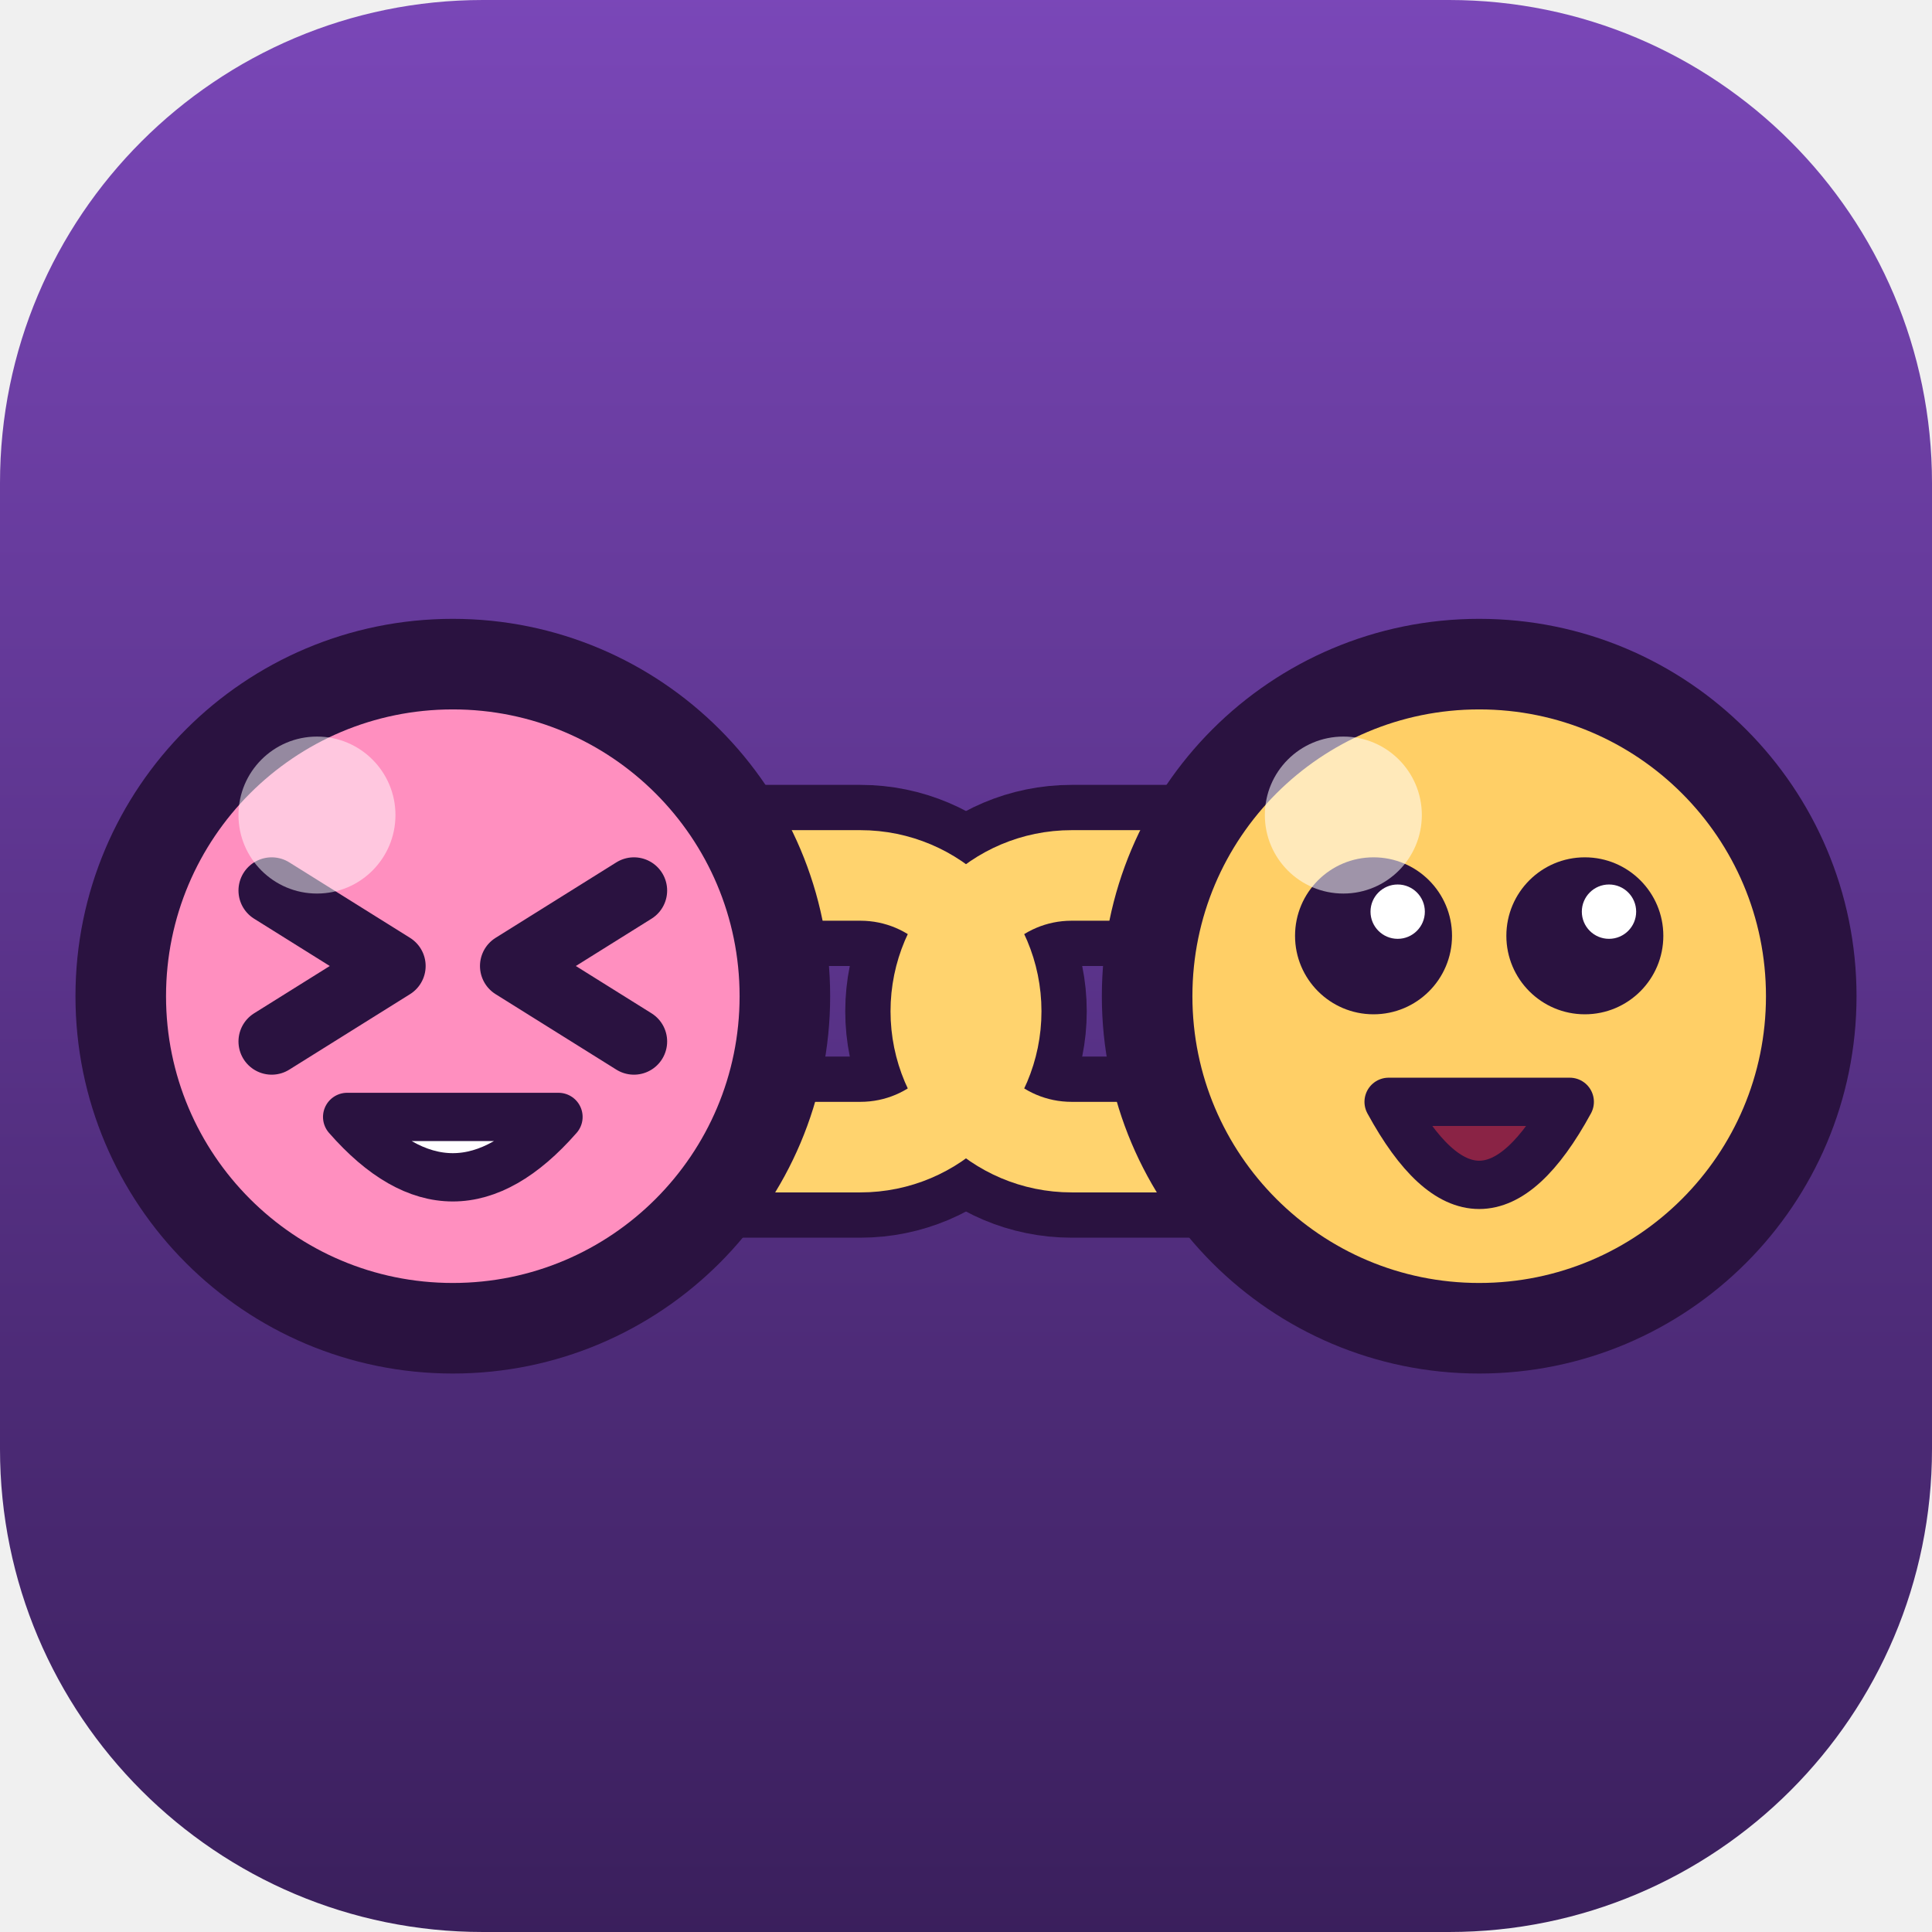
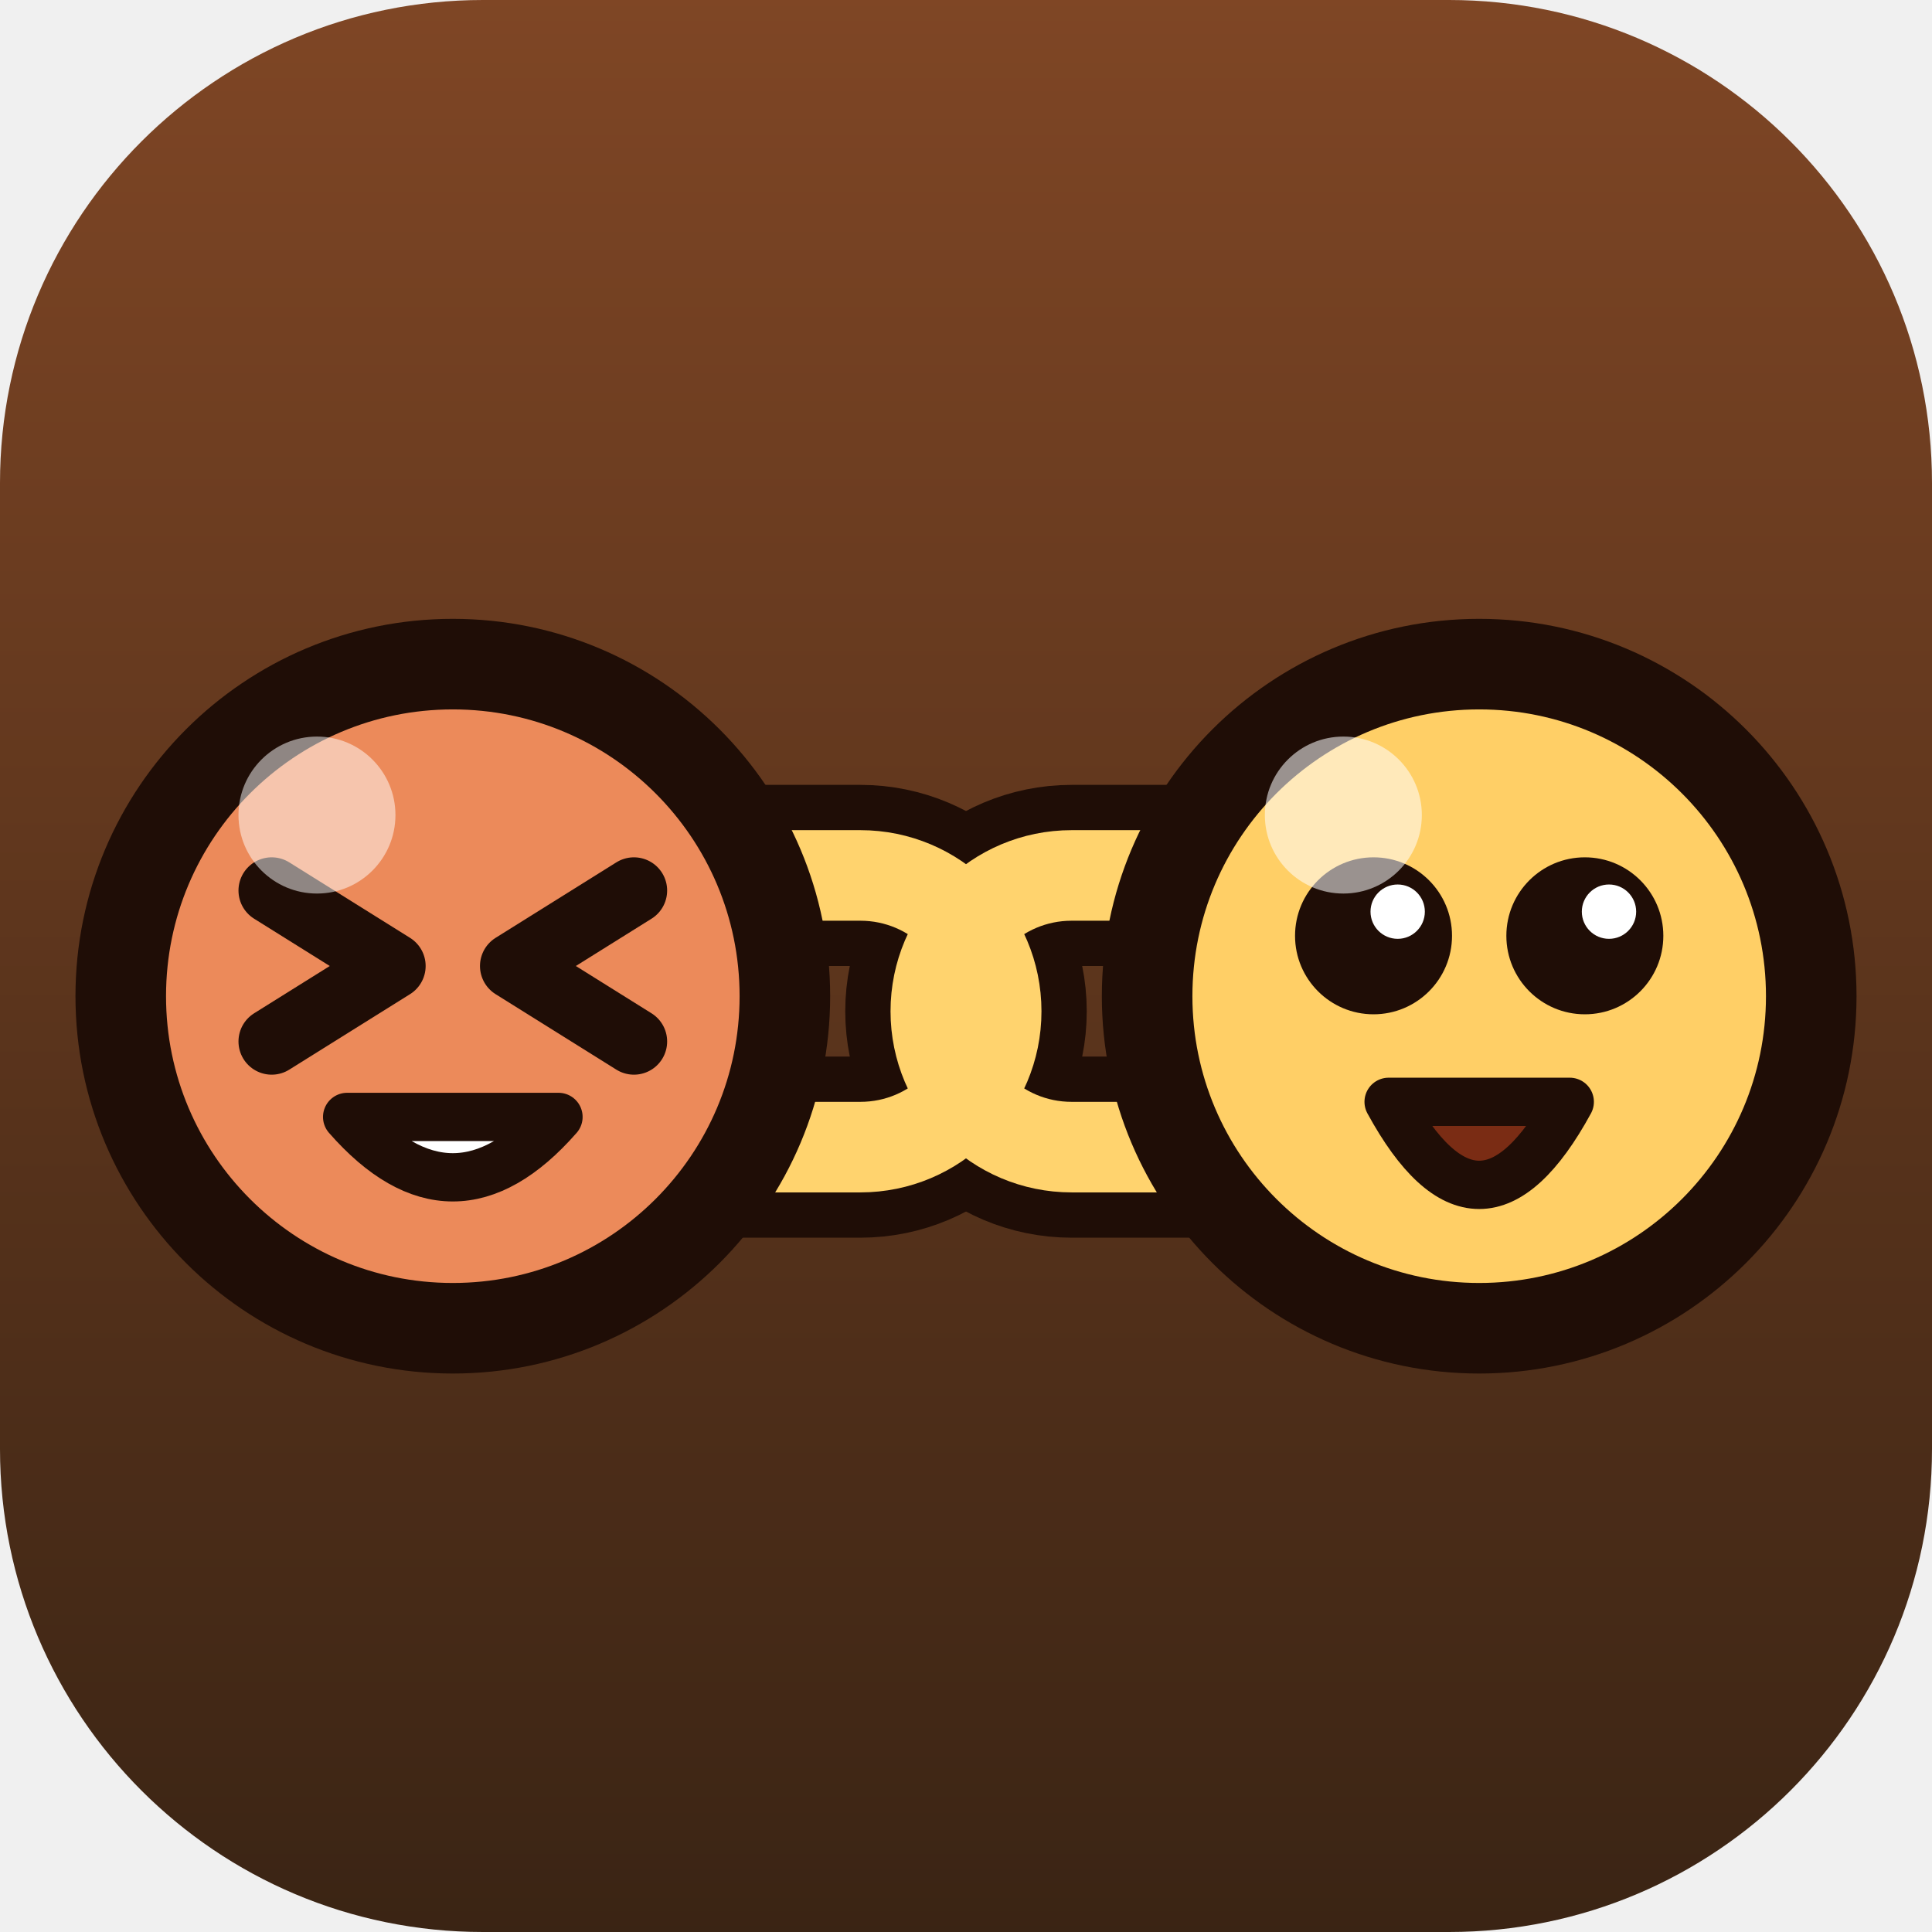
<svg xmlns="http://www.w3.org/2000/svg" viewBox="0 0 64 64">
  <defs>
    <linearGradient id="bg" x1="0" y1="0" x2="0" y2="1">
-       <stop offset="0" stop-color="#7a47b8" />
-       <stop offset="1" stop-color="#3a1f5c" />
+       <stop offset="0" stop-color="#7f4625" />
+       <stop offset="1" stop-color="#3a2414" />
    </linearGradient>
  </defs>
  <rect width="64" height="64" rx="16" fill="url(#bg)" />
-   <rect x="19" y="29" width="14" height="9" rx="4.5" fill="none" stroke="#2a1240" stroke-width="6" />
-   <rect x="31" y="29" width="14" height="9" rx="4.5" fill="none" stroke="#2a1240" stroke-width="6" />
+   <rect x="19" y="29" width="14" height="9" rx="4.5" fill="none" stroke="#1f0d06" stroke-width="6" />
+   <rect x="31" y="29" width="14" height="9" rx="4.5" fill="none" stroke="#1f0d06" stroke-width="6" />
  <rect x="19" y="29" width="14" height="9" rx="4.5" fill="none" stroke="#ffd36e" stroke-width="3" />
  <rect x="31" y="29" width="14" height="9" rx="4.5" fill="none" stroke="#ffd36e" stroke-width="3" />
-   <circle cx="15" cy="33" r="11" fill="#ff8fbf" stroke="#2a1240" stroke-width="3" />
-   <path d="M9 29.5 L13 32 L9 34.5 M21 29.5 L17 32 L21 34.5" fill="none" stroke="#2a1240" stroke-width="2.2" stroke-linecap="round" stroke-linejoin="round" />
-   <path d="M11.5 37 Q15 41 18.5 37 Z" fill="#fff" stroke="#2a1240" stroke-width="1.6" stroke-linejoin="round" />
+   <circle cx="15" cy="33" r="11" fill="#ec8a5a" stroke="#1f0d06" stroke-width="3" />
+   <path d="M9 29.5 L13 32 L9 34.5 M21 29.5 L17 32 L21 34.5" fill="none" stroke="#1f0d06" stroke-width="2.2" stroke-linecap="round" stroke-linejoin="round" />
+   <path d="M11.5 37 Q15 41 18.5 37 Z" fill="#fff" stroke="#1f0d06" stroke-width="1.6" stroke-linejoin="round" />
  <circle cx="10.5" cy="27" r="2.6" fill="#fff" opacity="0.5" />
-   <circle cx="49" cy="33" r="11" fill="#ffcf66" stroke="#2a1240" stroke-width="3" />
-   <circle cx="45.5" cy="31" r="2.6" fill="#2a1240" />
-   <circle cx="52.5" cy="31" r="2.6" fill="#2a1240" />
+   <circle cx="49" cy="33" r="11" fill="#ffcf66" stroke="#1f0d06" stroke-width="3" />
+   <circle cx="45.5" cy="31" r="2.6" fill="#1f0d06" />
+   <circle cx="52.5" cy="31" r="2.6" fill="#1f0d06" />
  <circle cx="46.3" cy="30.2" r="0.9" fill="#fff" />
  <circle cx="53.3" cy="30.2" r="0.9" fill="#fff" />
-   <path d="M46 36.5 Q49 42 52 36.5 Z" fill="#8a2345" stroke="#2a1240" stroke-width="1.6" stroke-linejoin="round" />
+   <path d="M46 36.5 Q49 42 52 36.5 Z" fill="#7a2c14" stroke="#1f0d06" stroke-width="1.6" stroke-linejoin="round" />
  <circle cx="44.5" cy="27" r="2.6" fill="#fff" opacity="0.55" />
</svg>
